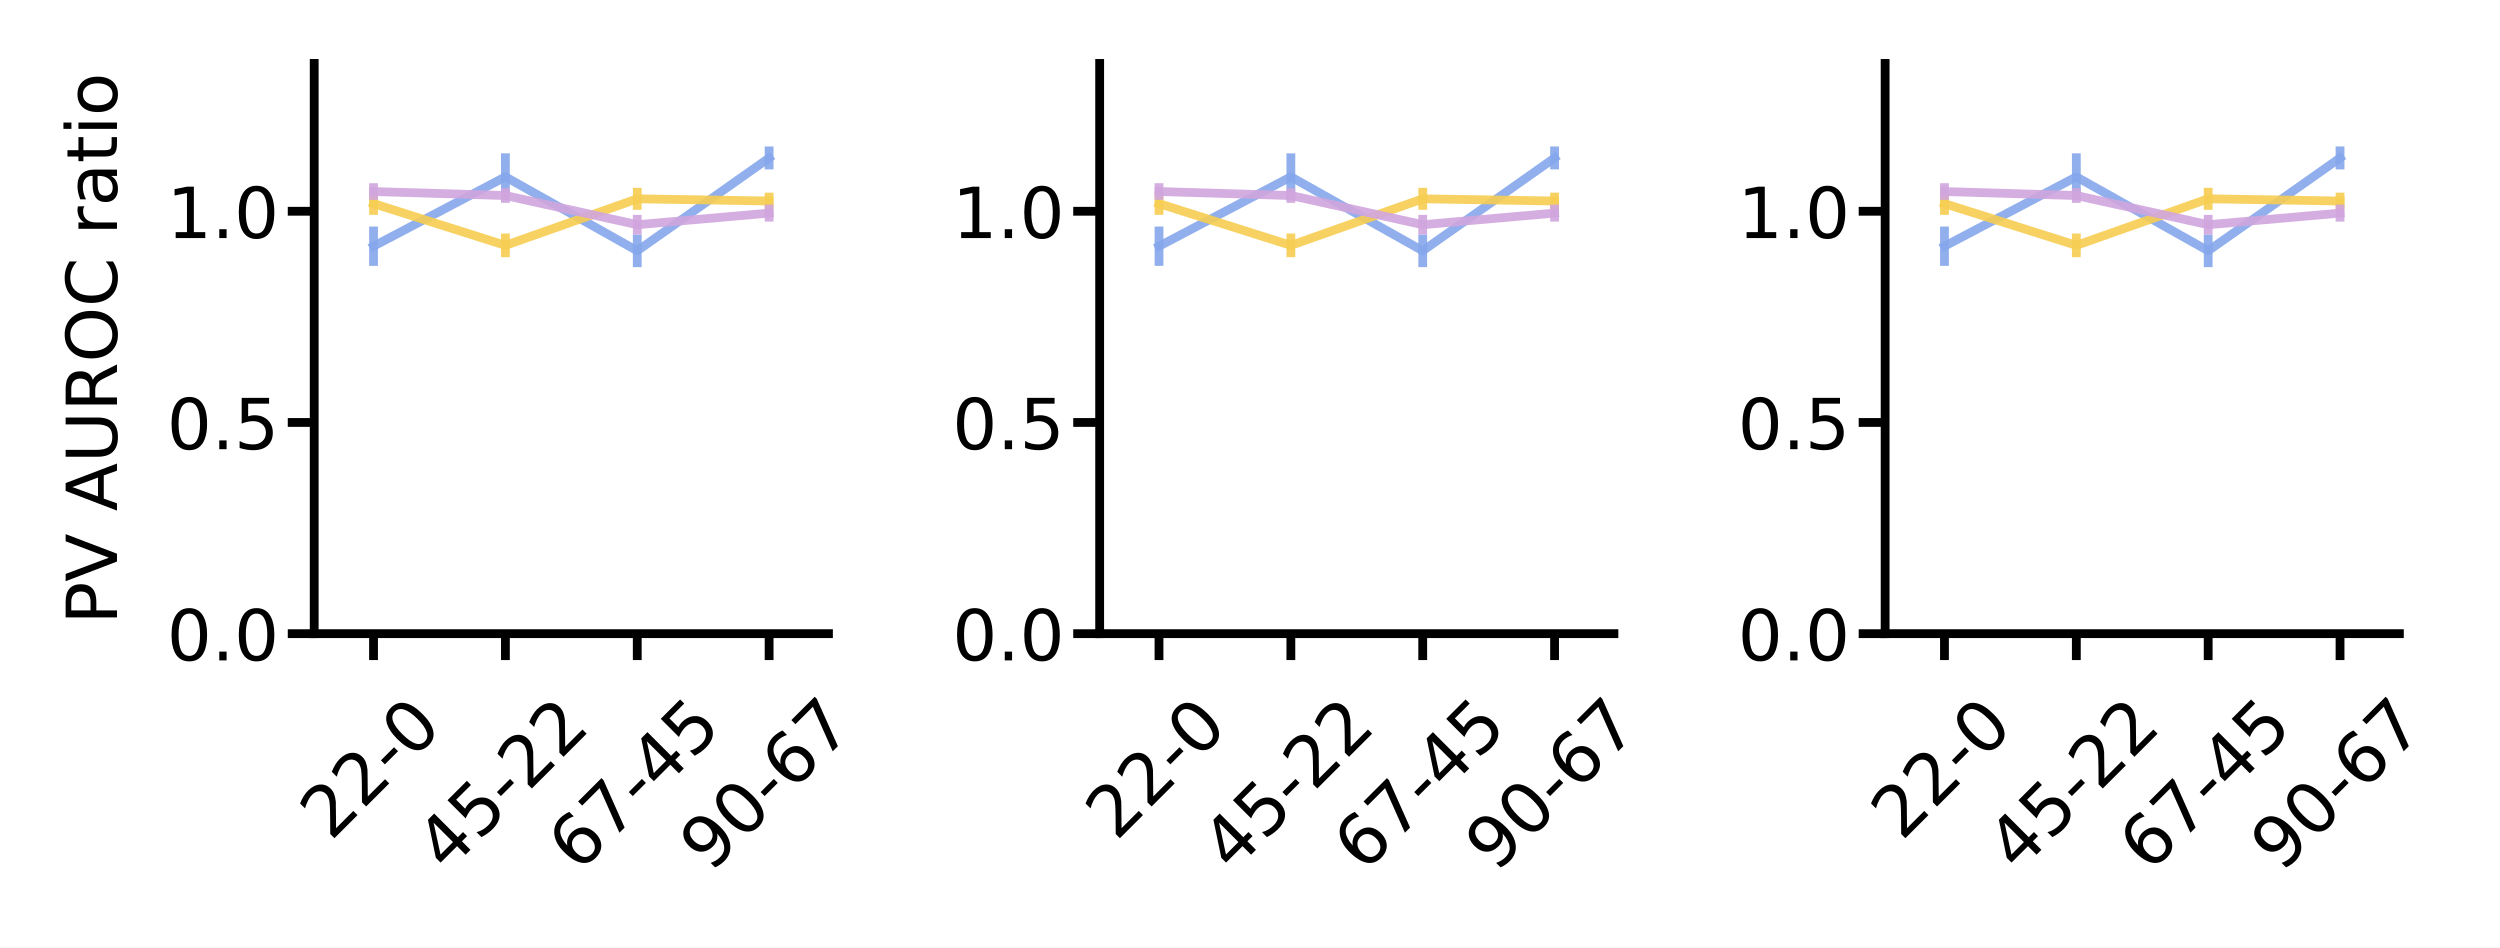
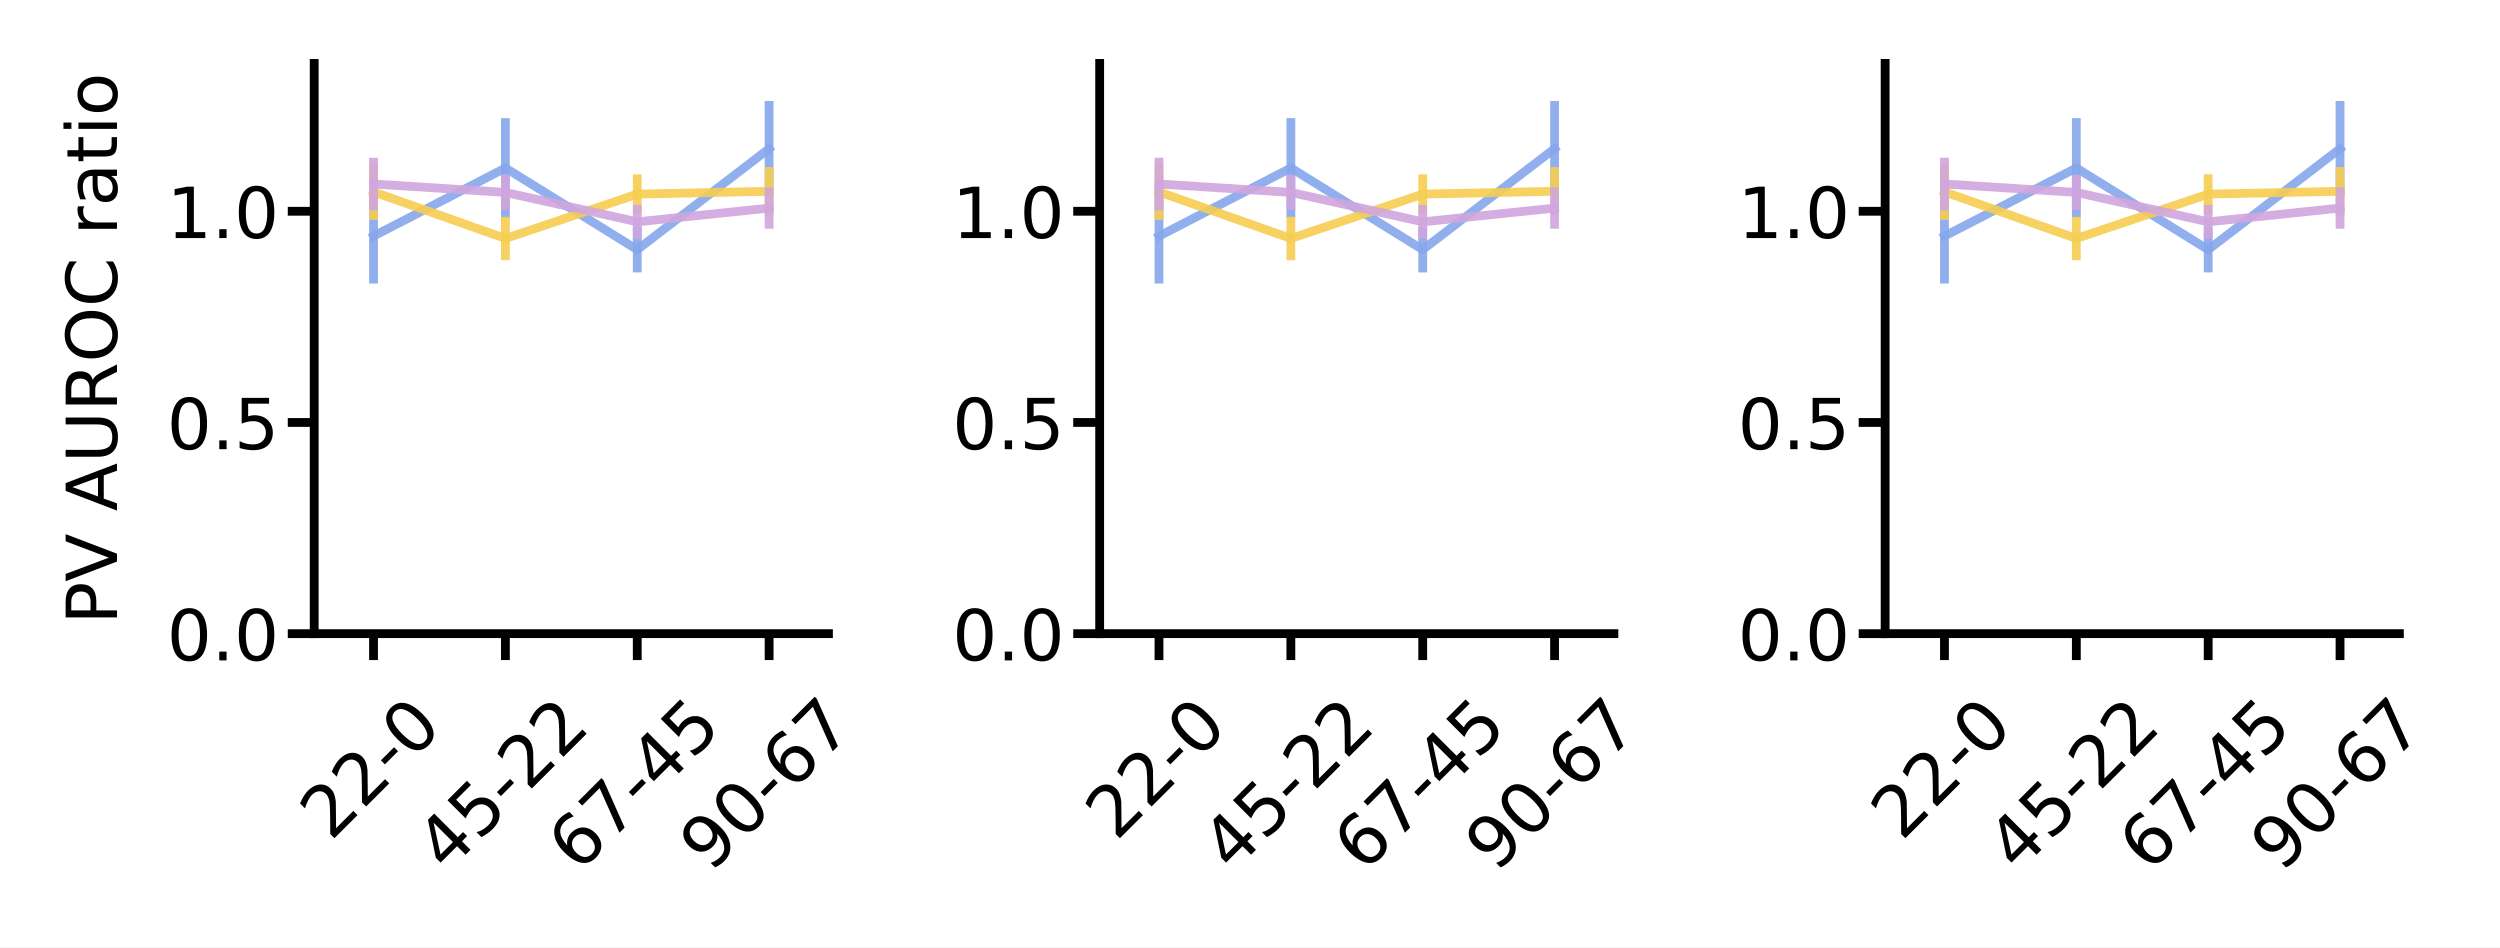
<svg xmlns="http://www.w3.org/2000/svg" xmlns:xlink="http://www.w3.org/1999/xlink" width="283.775pt" height="107.538pt" viewBox="0 0 283.775 107.538" version="1.1">
  <defs>
    <style type="text/css">*{stroke-linejoin: round; stroke-linecap: butt}</style>
  </defs>
  <g id="figure_1">
    <g id="patch_1">
      <path d="M 0 107.538  L 283.775 107.538  L 283.775 0  L 0 0  z " style="fill: #ffffff" />
    </g>
    <g id="axes_1">
      <g id="patch_2">
        <path d="M 35.665 71.926  L 94.038 71.926  L 94.038 7.2  L 35.665 7.2  z " style="fill: #ffffff" />
      </g>
      <g id="matplotlib.axis_1">
        <g id="xtick_1">
          <g id="line2d_1">
            <defs>
-               <path id="mb667142f90" d="M 0 0  L 0 3  " style="stroke: #000000" />
+               <path id="m9918d7b051" d="M 0 0  L 0 3  " style="stroke: #000000" />
            </defs>
            <g>
-               <use xlink:href="#mb667142f90" x="42.4" y="71.926" style="stroke: #000000" />
+               <use xlink:href="#m9918d7b051" x="42.4" y="71.926" style="stroke: #000000" />
            </g>
          </g>
          <g id="text_1">
            <text style="font: 8px 'DejaVu Sans', 'Bitstream Vera Sans', 'Computer Modern Sans Serif', 'Lucida Grande', 'Verdana', 'Geneva', 'Lucid', 'Arial', 'Helvetica', 'Avant Garde', sans-serif" transform="translate(37.54205 95.56226) rotate(-45)">22-0</text>
          </g>
        </g>
        <g id="xtick_2">
          <g id="line2d_2">
            <g>
-               <use xlink:href="#mb667142f90" x="57.368" y="71.926" style="stroke: #000000" />
+               <use xlink:href="#m9918d7b051" x="57.368" y="71.926" style="stroke: #000000" />
            </g>
          </g>
          <g id="text_2">
            <text style="font: 8px 'DejaVu Sans', 'Bitstream Vera Sans', 'Computer Modern Sans Serif', 'Lucida Grande', 'Verdana', 'Geneva', 'Lucid', 'Arial', 'Helvetica', 'Avant Garde', sans-serif" transform="translate(50.70982 99.16143) rotate(-45)">45-22</text>
          </g>
        </g>
        <g id="xtick_3">
          <g id="line2d_3">
            <g>
-               <use xlink:href="#mb667142f90" x="72.335" y="71.926" style="stroke: #000000" />
+               <use xlink:href="#m9918d7b051" x="72.335" y="71.926" style="stroke: #000000" />
            </g>
          </g>
          <g id="text_3">
            <text style="font: 8px 'DejaVu Sans', 'Bitstream Vera Sans', 'Computer Modern Sans Serif', 'Lucida Grande', 'Verdana', 'Geneva', 'Lucid', 'Arial', 'Helvetica', 'Avant Garde', sans-serif" transform="translate(65.67718 99.16143) rotate(-45)">67-45</text>
          </g>
        </g>
        <g id="xtick_4">
          <g id="line2d_4">
            <g>
-               <use xlink:href="#mb667142f90" x="87.302" y="71.926" style="stroke: #000000" />
+               <use xlink:href="#m9918d7b051" x="87.302" y="71.926" style="stroke: #000000" />
            </g>
          </g>
          <g id="text_4">
            <text style="font: 8px 'DejaVu Sans', 'Bitstream Vera Sans', 'Computer Modern Sans Serif', 'Lucida Grande', 'Verdana', 'Geneva', 'Lucid', 'Arial', 'Helvetica', 'Avant Garde', sans-serif" transform="translate(80.64454 99.16143) rotate(-45)">90-67</text>
          </g>
        </g>
      </g>
      <g id="matplotlib.axis_2">
        <g id="ytick_1">
          <g id="line2d_5">
            <defs>
-               <path id="m53f90cda02" d="M 0 0  L -3 0  " style="stroke: #000000" />
+               <path id="m6746fe5f94" d="M 0 0  L -3 0  " style="stroke: #000000" />
            </defs>
            <g>
-               <use xlink:href="#m53f90cda02" x="35.665" y="71.926" style="stroke: #000000" />
+               <use xlink:href="#m6746fe5f94" x="35.665" y="71.926" style="stroke: #000000" />
            </g>
          </g>
          <g id="text_5">
            <text style="font: 8px 'DejaVu Sans', 'Bitstream Vera Sans', 'Computer Modern Sans Serif', 'Lucida Grande', 'Verdana', 'Geneva', 'Lucid', 'Arial', 'Helvetica', 'Avant Garde', sans-serif; text-anchor: end" x="31.665" y="74.965" transform="rotate(-0 31.665 74.9649)">0.0</text>
          </g>
        </g>
        <g id="ytick_2">
          <g id="line2d_6">
            <g>
-               <use xlink:href="#m53f90cda02" x="35.665" y="47.953" style="stroke: #000000" />
+               <use xlink:href="#m6746fe5f94" x="35.665" y="47.953" style="stroke: #000000" />
            </g>
          </g>
          <g id="text_6">
            <text style="font: 8px 'DejaVu Sans', 'Bitstream Vera Sans', 'Computer Modern Sans Serif', 'Lucida Grande', 'Verdana', 'Geneva', 'Lucid', 'Arial', 'Helvetica', 'Avant Garde', sans-serif; text-anchor: end" x="31.665" y="50.992" transform="rotate(-0 31.665 50.99248)">0.5</text>
          </g>
        </g>
        <g id="ytick_3">
          <g id="line2d_7">
            <g>
-               <use xlink:href="#m53f90cda02" x="35.665" y="23.981" style="stroke: #000000" />
+               <use xlink:href="#m6746fe5f94" x="35.665" y="23.981" style="stroke: #000000" />
            </g>
          </g>
          <g id="text_7">
            <text style="font: 8px 'DejaVu Sans', 'Bitstream Vera Sans', 'Computer Modern Sans Serif', 'Lucida Grande', 'Verdana', 'Geneva', 'Lucid', 'Arial', 'Helvetica', 'Avant Garde', sans-serif; text-anchor: end" x="31.665" y="27.02" transform="rotate(-0 31.665 27.02007)">1.0</text>
          </g>
        </g>
        <g id="text_8">
          <text style="font: 8px 'DejaVu Sans', 'Bitstream Vera Sans', 'Computer Modern Sans Serif', 'Lucida Grande', 'Verdana', 'Geneva', 'Lucid', 'Arial', 'Helvetica', 'Avant Garde', sans-serif; text-anchor: middle" x="13.279" y="39.563" transform="rotate(-90 13.27875 39.56276)">PV AUROC ratio</text>
        </g>
      </g>
      <g id="line2d_8">
-         <path d="M 42.4 27.949  L 57.368 20.069  L 72.335 28.47  L 87.302 17.926  " clip-path="url(#pfefea15f81)" style="fill: none; stroke: #85a7eb; stroke-opacity: 0.9; stroke-linecap: square" />
+         <path d="M 42.4 26.801  L 57.368 19.066  L 72.335 28.341  L 87.302 16.868  " clip-path="url(#p4c392a4179)" style="fill: none; stroke: #85a7eb; stroke-opacity: 0.9; stroke-linecap: square" />
      </g>
      <g id="LineCollection_1">
-         <path d="M 42.4 29.682  L 42.4 26.217  " clip-path="url(#pfefea15f81)" style="fill: none; stroke: #85a7eb; stroke-opacity: 0.9; stroke-linecap: square" />
-         <path d="M 57.368 22.234  L 57.368 17.905  " clip-path="url(#pfefea15f81)" style="fill: none; stroke: #85a7eb; stroke-opacity: 0.9; stroke-linecap: square" />
-         <path d="M 72.335 29.819  L 72.335 27.12  " clip-path="url(#pfefea15f81)" style="fill: none; stroke: #85a7eb; stroke-opacity: 0.9; stroke-linecap: square" />
-         <path d="M 87.302 18.726  L 87.302 17.127  " clip-path="url(#pfefea15f81)" style="fill: none; stroke: #85a7eb; stroke-opacity: 0.9; stroke-linecap: square" />
+         <path d="M 42.4 31.686  L 42.4 21.916  " clip-path="url(#p4c392a4179)" style="fill: none; stroke: #85a7eb; stroke-opacity: 0.9; stroke-linecap: square" />
+         <path d="M 57.368 24.222  L 57.368 13.91  " clip-path="url(#p4c392a4179)" style="fill: none; stroke: #85a7eb; stroke-opacity: 0.9; stroke-linecap: square" />
+         <path d="M 72.335 30.42  L 72.335 26.263  " clip-path="url(#p4c392a4179)" style="fill: none; stroke: #85a7eb; stroke-opacity: 0.9; stroke-linecap: square" />
+         <path d="M 87.302 21.775  L 87.302 11.961  " clip-path="url(#p4c392a4179)" style="fill: none; stroke: #85a7eb; stroke-opacity: 0.9; stroke-linecap: square" />
      </g>
      <g id="line2d_9">
-         <path d="M 42.4 23.112  L 57.368 27.853  L 72.335 22.566  L 87.302 22.818  " clip-path="url(#pfefea15f81)" style="fill: none; stroke: #f6cd51; stroke-opacity: 0.9; stroke-linecap: square" />
+         <path d="M 42.4 21.782  L 57.368 27.07  L 72.335 22.034  L 87.302 21.712  " clip-path="url(#p4c392a4179)" style="fill: none; stroke: #f6cd51; stroke-opacity: 0.9; stroke-linecap: square" />
      </g>
      <g id="LineCollection_2">
-         <path d="M 42.4 23.893  L 42.4 22.331  " clip-path="url(#pfefea15f81)" style="fill: none; stroke: #f6cd51; stroke-opacity: 0.9; stroke-linecap: square" />
-         <path d="M 57.368 28.697  L 57.368 27.009  " clip-path="url(#pfefea15f81)" style="fill: none; stroke: #f6cd51; stroke-opacity: 0.9; stroke-linecap: square" />
-         <path d="M 72.335 23.317  L 72.335 21.815  " clip-path="url(#pfefea15f81)" style="fill: none; stroke: #f6cd51; stroke-opacity: 0.9; stroke-linecap: square" />
-         <path d="M 87.302 23.266  L 87.302 22.37  " clip-path="url(#pfefea15f81)" style="fill: none; stroke: #f6cd51; stroke-opacity: 0.9; stroke-linecap: square" />
+         <path d="M 42.4 24.447  L 42.4 19.117  " clip-path="url(#p4c392a4179)" style="fill: none; stroke: #f6cd51; stroke-opacity: 0.9; stroke-linecap: square" />
+         <path d="M 57.368 29.035  L 57.368 25.105  " clip-path="url(#p4c392a4179)" style="fill: none; stroke: #f6cd51; stroke-opacity: 0.9; stroke-linecap: square" />
+         <path d="M 72.335 23.786  L 72.335 20.281  " clip-path="url(#p4c392a4179)" style="fill: none; stroke: #f6cd51; stroke-opacity: 0.9; stroke-linecap: square" />
+         <path d="M 87.302 23.96  L 87.302 19.464  " clip-path="url(#p4c392a4179)" style="fill: none; stroke: #f6cd51; stroke-opacity: 0.9; stroke-linecap: square" />
      </g>
      <g id="line2d_10">
-         <path d="M 42.4 21.742  L 57.368 22.195  L 72.335 25.506  L 87.302 24.187  " clip-path="url(#pfefea15f81)" style="fill: none; stroke: #d1a6de; stroke-opacity: 0.9; stroke-linecap: square" />
+         <path d="M 42.4 20.888  L 57.368 21.841  L 72.335 25.182  L 87.302 23.615  " clip-path="url(#p4c392a4179)" style="fill: none; stroke: #d1a6de; stroke-opacity: 0.9; stroke-linecap: square" />
      </g>
      <g id="LineCollection_3">
-         <path d="M 42.4 22.189  L 42.4 21.295  " clip-path="url(#pfefea15f81)" style="fill: none; stroke: #d1a6de; stroke-opacity: 0.9; stroke-linecap: square" />
-         <path d="M 57.368 22.528  L 57.368 21.862  " clip-path="url(#pfefea15f81)" style="fill: none; stroke: #d1a6de; stroke-opacity: 0.9; stroke-linecap: square" />
-         <path d="M 72.335 26.122  L 72.335 24.891  " clip-path="url(#pfefea15f81)" style="fill: none; stroke: #d1a6de; stroke-opacity: 0.9; stroke-linecap: square" />
-         <path d="M 87.302 24.655  L 87.302 23.72  " clip-path="url(#pfefea15f81)" style="fill: none; stroke: #d1a6de; stroke-opacity: 0.9; stroke-linecap: square" />
+         <path d="M 42.4 23.371  L 42.4 18.405  " clip-path="url(#p4c392a4179)" style="fill: none; stroke: #d1a6de; stroke-opacity: 0.9; stroke-linecap: square" />
+         <path d="M 57.368 23.33  L 57.368 20.352  " clip-path="url(#p4c392a4179)" style="fill: none; stroke: #d1a6de; stroke-opacity: 0.9; stroke-linecap: square" />
+         <path d="M 72.335 26.61  L 72.335 23.754  " clip-path="url(#p4c392a4179)" style="fill: none; stroke: #d1a6de; stroke-opacity: 0.9; stroke-linecap: square" />
+         <path d="M 87.302 25.466  L 87.302 21.764  " clip-path="url(#p4c392a4179)" style="fill: none; stroke: #d1a6de; stroke-opacity: 0.9; stroke-linecap: square" />
      </g>
      <g id="line2d_11" />
      <g id="line2d_12" />
      <g id="line2d_13" />
      <g id="line2d_14" />
      <g id="line2d_15" />
      <g id="line2d_16" />
      <g id="patch_3">
        <path d="M 35.665 71.926  L 35.665 7.2  " style="fill: none; stroke: #000000; stroke-linejoin: miter; stroke-linecap: square" />
      </g>
      <g id="patch_4">
        <path d="M 35.665 71.926  L 94.038 71.926  " style="fill: none; stroke: #000000; stroke-linejoin: miter; stroke-linecap: square" />
      </g>
    </g>
    <g id="axes_2">
      <g id="patch_5">
        <path d="M 124.823 71.926  L 183.196 71.926  L 183.196 7.2  L 124.823 7.2  z " style="fill: #ffffff" />
      </g>
      <g id="matplotlib.axis_3">
        <g id="xtick_5">
          <g id="line2d_17">
            <g>
-               <use xlink:href="#mb667142f90" x="131.558" y="71.926" style="stroke: #000000" />
+               <use xlink:href="#m9918d7b051" x="131.558" y="71.926" style="stroke: #000000" />
            </g>
          </g>
          <g id="text_9">
            <text style="font: 8px 'DejaVu Sans', 'Bitstream Vera Sans', 'Computer Modern Sans Serif', 'Lucida Grande', 'Verdana', 'Geneva', 'Lucid', 'Arial', 'Helvetica', 'Avant Garde', sans-serif" transform="translate(126.7001 95.56226) rotate(-45)">22-0</text>
          </g>
        </g>
        <g id="xtick_6">
          <g id="line2d_18">
            <g>
-               <use xlink:href="#mb667142f90" x="146.526" y="71.926" style="stroke: #000000" />
+               <use xlink:href="#m9918d7b051" x="146.526" y="71.926" style="stroke: #000000" />
            </g>
          </g>
          <g id="text_10">
            <text style="font: 8px 'DejaVu Sans', 'Bitstream Vera Sans', 'Computer Modern Sans Serif', 'Lucida Grande', 'Verdana', 'Geneva', 'Lucid', 'Arial', 'Helvetica', 'Avant Garde', sans-serif" transform="translate(139.8678 99.16143) rotate(-45)">45-22</text>
          </g>
        </g>
        <g id="xtick_7">
          <g id="line2d_19">
            <g>
-               <use xlink:href="#mb667142f90" x="161.493" y="71.926" style="stroke: #000000" />
+               <use xlink:href="#m9918d7b051" x="161.493" y="71.926" style="stroke: #000000" />
            </g>
          </g>
          <g id="text_11">
            <text style="font: 8px 'DejaVu Sans', 'Bitstream Vera Sans', 'Computer Modern Sans Serif', 'Lucida Grande', 'Verdana', 'Geneva', 'Lucid', 'Arial', 'Helvetica', 'Avant Garde', sans-serif" transform="translate(154.8352 99.16143) rotate(-45)">67-45</text>
          </g>
        </g>
        <g id="xtick_8">
          <g id="line2d_20">
            <g>
-               <use xlink:href="#mb667142f90" x="176.46" y="71.926" style="stroke: #000000" />
+               <use xlink:href="#m9918d7b051" x="176.46" y="71.926" style="stroke: #000000" />
            </g>
          </g>
          <g id="text_12">
            <text style="font: 8px 'DejaVu Sans', 'Bitstream Vera Sans', 'Computer Modern Sans Serif', 'Lucida Grande', 'Verdana', 'Geneva', 'Lucid', 'Arial', 'Helvetica', 'Avant Garde', sans-serif" transform="translate(169.8025 99.16143) rotate(-45)">90-67</text>
          </g>
        </g>
      </g>
      <g id="matplotlib.axis_4">
        <g id="ytick_4">
          <g id="line2d_21">
            <g>
-               <use xlink:href="#m53f90cda02" x="124.823" y="71.926" style="stroke: #000000" />
+               <use xlink:href="#m6746fe5f94" x="124.823" y="71.926" style="stroke: #000000" />
            </g>
          </g>
          <g id="text_13">
            <text style="font: 8px 'DejaVu Sans', 'Bitstream Vera Sans', 'Computer Modern Sans Serif', 'Lucida Grande', 'Verdana', 'Geneva', 'Lucid', 'Arial', 'Helvetica', 'Avant Garde', sans-serif; text-anchor: end" x="120.823" y="74.965" transform="rotate(-0 120.823 74.9649)">0.0</text>
          </g>
        </g>
        <g id="ytick_5">
          <g id="line2d_22">
            <g>
-               <use xlink:href="#m53f90cda02" x="124.823" y="47.953" style="stroke: #000000" />
+               <use xlink:href="#m6746fe5f94" x="124.823" y="47.953" style="stroke: #000000" />
            </g>
          </g>
          <g id="text_14">
            <text style="font: 8px 'DejaVu Sans', 'Bitstream Vera Sans', 'Computer Modern Sans Serif', 'Lucida Grande', 'Verdana', 'Geneva', 'Lucid', 'Arial', 'Helvetica', 'Avant Garde', sans-serif; text-anchor: end" x="120.823" y="50.992" transform="rotate(-0 120.823 50.99248)">0.5</text>
          </g>
        </g>
        <g id="ytick_6">
          <g id="line2d_23">
            <g>
-               <use xlink:href="#m53f90cda02" x="124.823" y="23.981" style="stroke: #000000" />
+               <use xlink:href="#m6746fe5f94" x="124.823" y="23.981" style="stroke: #000000" />
            </g>
          </g>
          <g id="text_15">
            <text style="font: 8px 'DejaVu Sans', 'Bitstream Vera Sans', 'Computer Modern Sans Serif', 'Lucida Grande', 'Verdana', 'Geneva', 'Lucid', 'Arial', 'Helvetica', 'Avant Garde', sans-serif; text-anchor: end" x="120.823" y="27.02" transform="rotate(-0 120.823 27.02007)">1.0</text>
          </g>
        </g>
      </g>
      <g id="line2d_24">
-         <path d="M 131.558 27.949  L 146.526 20.069  L 161.493 28.47  L 176.46 17.926  " clip-path="url(#p84adb74f96)" style="fill: none; stroke: #85a7eb; stroke-opacity: 0.9; stroke-linecap: square" />
+         <path d="M 131.558 26.801  L 146.526 19.066  L 161.493 28.341  L 176.46 16.868  " clip-path="url(#p4f246d75af)" style="fill: none; stroke: #85a7eb; stroke-opacity: 0.9; stroke-linecap: square" />
      </g>
      <g id="LineCollection_4">
-         <path d="M 131.558 29.682  L 131.558 26.217  " clip-path="url(#p84adb74f96)" style="fill: none; stroke: #85a7eb; stroke-opacity: 0.9; stroke-linecap: square" />
-         <path d="M 146.526 22.234  L 146.526 17.905  " clip-path="url(#p84adb74f96)" style="fill: none; stroke: #85a7eb; stroke-opacity: 0.9; stroke-linecap: square" />
-         <path d="M 161.493 29.819  L 161.493 27.12  " clip-path="url(#p84adb74f96)" style="fill: none; stroke: #85a7eb; stroke-opacity: 0.9; stroke-linecap: square" />
-         <path d="M 176.46 18.726  L 176.46 17.127  " clip-path="url(#p84adb74f96)" style="fill: none; stroke: #85a7eb; stroke-opacity: 0.9; stroke-linecap: square" />
+         <path d="M 131.558 31.686  L 131.558 21.916  " clip-path="url(#p4f246d75af)" style="fill: none; stroke: #85a7eb; stroke-opacity: 0.9; stroke-linecap: square" />
+         <path d="M 146.526 24.222  L 146.526 13.91  " clip-path="url(#p4f246d75af)" style="fill: none; stroke: #85a7eb; stroke-opacity: 0.9; stroke-linecap: square" />
+         <path d="M 161.493 30.42  L 161.493 26.263  " clip-path="url(#p4f246d75af)" style="fill: none; stroke: #85a7eb; stroke-opacity: 0.9; stroke-linecap: square" />
+         <path d="M 176.46 21.775  L 176.46 11.961  " clip-path="url(#p4f246d75af)" style="fill: none; stroke: #85a7eb; stroke-opacity: 0.9; stroke-linecap: square" />
      </g>
      <g id="line2d_25">
-         <path d="M 131.558 23.112  L 146.526 27.853  L 161.493 22.566  L 176.46 22.818  " clip-path="url(#p84adb74f96)" style="fill: none; stroke: #f6cd51; stroke-opacity: 0.9; stroke-linecap: square" />
+         <path d="M 131.558 21.782  L 146.526 27.07  L 161.493 22.034  L 176.46 21.712  " clip-path="url(#p4f246d75af)" style="fill: none; stroke: #f6cd51; stroke-opacity: 0.9; stroke-linecap: square" />
      </g>
      <g id="LineCollection_5">
-         <path d="M 131.558 23.893  L 131.558 22.331  " clip-path="url(#p84adb74f96)" style="fill: none; stroke: #f6cd51; stroke-opacity: 0.9; stroke-linecap: square" />
-         <path d="M 146.526 28.697  L 146.526 27.009  " clip-path="url(#p84adb74f96)" style="fill: none; stroke: #f6cd51; stroke-opacity: 0.9; stroke-linecap: square" />
-         <path d="M 161.493 23.317  L 161.493 21.815  " clip-path="url(#p84adb74f96)" style="fill: none; stroke: #f6cd51; stroke-opacity: 0.9; stroke-linecap: square" />
-         <path d="M 176.46 23.266  L 176.46 22.37  " clip-path="url(#p84adb74f96)" style="fill: none; stroke: #f6cd51; stroke-opacity: 0.9; stroke-linecap: square" />
+         <path d="M 131.558 24.447  L 131.558 19.117  " clip-path="url(#p4f246d75af)" style="fill: none; stroke: #f6cd51; stroke-opacity: 0.9; stroke-linecap: square" />
+         <path d="M 146.526 29.035  L 146.526 25.105  " clip-path="url(#p4f246d75af)" style="fill: none; stroke: #f6cd51; stroke-opacity: 0.9; stroke-linecap: square" />
+         <path d="M 161.493 23.786  L 161.493 20.281  " clip-path="url(#p4f246d75af)" style="fill: none; stroke: #f6cd51; stroke-opacity: 0.9; stroke-linecap: square" />
+         <path d="M 176.46 23.96  L 176.46 19.464  " clip-path="url(#p4f246d75af)" style="fill: none; stroke: #f6cd51; stroke-opacity: 0.9; stroke-linecap: square" />
      </g>
      <g id="line2d_26">
-         <path d="M 131.558 21.742  L 146.526 22.195  L 161.493 25.506  L 176.46 24.187  " clip-path="url(#p84adb74f96)" style="fill: none; stroke: #d1a6de; stroke-opacity: 0.9; stroke-linecap: square" />
+         <path d="M 131.558 20.888  L 146.526 21.841  L 161.493 25.182  L 176.46 23.615  " clip-path="url(#p4f246d75af)" style="fill: none; stroke: #d1a6de; stroke-opacity: 0.9; stroke-linecap: square" />
      </g>
      <g id="LineCollection_6">
-         <path d="M 131.558 22.189  L 131.558 21.295  " clip-path="url(#p84adb74f96)" style="fill: none; stroke: #d1a6de; stroke-opacity: 0.9; stroke-linecap: square" />
-         <path d="M 146.526 22.528  L 146.526 21.862  " clip-path="url(#p84adb74f96)" style="fill: none; stroke: #d1a6de; stroke-opacity: 0.9; stroke-linecap: square" />
-         <path d="M 161.493 26.122  L 161.493 24.891  " clip-path="url(#p84adb74f96)" style="fill: none; stroke: #d1a6de; stroke-opacity: 0.9; stroke-linecap: square" />
-         <path d="M 176.46 24.655  L 176.46 23.72  " clip-path="url(#p84adb74f96)" style="fill: none; stroke: #d1a6de; stroke-opacity: 0.9; stroke-linecap: square" />
+         <path d="M 131.558 23.371  L 131.558 18.405  " clip-path="url(#p4f246d75af)" style="fill: none; stroke: #d1a6de; stroke-opacity: 0.9; stroke-linecap: square" />
+         <path d="M 146.526 23.33  L 146.526 20.352  " clip-path="url(#p4f246d75af)" style="fill: none; stroke: #d1a6de; stroke-opacity: 0.9; stroke-linecap: square" />
+         <path d="M 161.493 26.61  L 161.493 23.754  " clip-path="url(#p4f246d75af)" style="fill: none; stroke: #d1a6de; stroke-opacity: 0.9; stroke-linecap: square" />
+         <path d="M 176.46 25.466  L 176.46 21.764  " clip-path="url(#p4f246d75af)" style="fill: none; stroke: #d1a6de; stroke-opacity: 0.9; stroke-linecap: square" />
      </g>
      <g id="line2d_27" />
      <g id="line2d_28" />
      <g id="line2d_29" />
      <g id="line2d_30" />
      <g id="line2d_31" />
      <g id="line2d_32" />
      <g id="patch_6">
        <path d="M 124.823 71.926  L 124.823 7.2  " style="fill: none; stroke: #000000; stroke-linejoin: miter; stroke-linecap: square" />
      </g>
      <g id="patch_7">
        <path d="M 124.823 71.926  L 183.196 71.926  " style="fill: none; stroke: #000000; stroke-linejoin: miter; stroke-linecap: square" />
      </g>
    </g>
    <g id="axes_3">
      <g id="patch_8">
        <path d="M 213.981 71.926  L 272.354 71.926  L 272.354 7.2  L 213.981 7.2  z " style="fill: #ffffff" />
      </g>
      <g id="matplotlib.axis_5">
        <g id="xtick_9">
          <g id="line2d_33">
            <g>
-               <use xlink:href="#mb667142f90" x="220.716" y="71.926" style="stroke: #000000" />
+               <use xlink:href="#m9918d7b051" x="220.716" y="71.926" style="stroke: #000000" />
            </g>
          </g>
          <g id="text_16">
            <text style="font: 8px 'DejaVu Sans', 'Bitstream Vera Sans', 'Computer Modern Sans Serif', 'Lucida Grande', 'Verdana', 'Geneva', 'Lucid', 'Arial', 'Helvetica', 'Avant Garde', sans-serif" transform="translate(215.8581 95.56226) rotate(-45)">22-0</text>
          </g>
        </g>
        <g id="xtick_10">
          <g id="line2d_34">
            <g>
-               <use xlink:href="#mb667142f90" x="235.684" y="71.926" style="stroke: #000000" />
+               <use xlink:href="#m9918d7b051" x="235.684" y="71.926" style="stroke: #000000" />
            </g>
          </g>
          <g id="text_17">
            <text style="font: 8px 'DejaVu Sans', 'Bitstream Vera Sans', 'Computer Modern Sans Serif', 'Lucida Grande', 'Verdana', 'Geneva', 'Lucid', 'Arial', 'Helvetica', 'Avant Garde', sans-serif" transform="translate(229.0258 99.16143) rotate(-45)">45-22</text>
          </g>
        </g>
        <g id="xtick_11">
          <g id="line2d_35">
            <g>
-               <use xlink:href="#mb667142f90" x="250.651" y="71.926" style="stroke: #000000" />
+               <use xlink:href="#m9918d7b051" x="250.651" y="71.926" style="stroke: #000000" />
            </g>
          </g>
          <g id="text_18">
            <text style="font: 8px 'DejaVu Sans', 'Bitstream Vera Sans', 'Computer Modern Sans Serif', 'Lucida Grande', 'Verdana', 'Geneva', 'Lucid', 'Arial', 'Helvetica', 'Avant Garde', sans-serif" transform="translate(243.9932 99.16143) rotate(-45)">67-45</text>
          </g>
        </g>
        <g id="xtick_12">
          <g id="line2d_36">
            <g>
-               <use xlink:href="#mb667142f90" x="265.618" y="71.926" style="stroke: #000000" />
+               <use xlink:href="#m9918d7b051" x="265.618" y="71.926" style="stroke: #000000" />
            </g>
          </g>
          <g id="text_19">
            <text style="font: 8px 'DejaVu Sans', 'Bitstream Vera Sans', 'Computer Modern Sans Serif', 'Lucida Grande', 'Verdana', 'Geneva', 'Lucid', 'Arial', 'Helvetica', 'Avant Garde', sans-serif" transform="translate(258.9605 99.16143) rotate(-45)">90-67</text>
          </g>
        </g>
      </g>
      <g id="matplotlib.axis_6">
        <g id="ytick_7">
          <g id="line2d_37">
            <g>
-               <use xlink:href="#m53f90cda02" x="213.981" y="71.926" style="stroke: #000000" />
+               <use xlink:href="#m6746fe5f94" x="213.981" y="71.926" style="stroke: #000000" />
            </g>
          </g>
          <g id="text_20">
            <text style="font: 8px 'DejaVu Sans', 'Bitstream Vera Sans', 'Computer Modern Sans Serif', 'Lucida Grande', 'Verdana', 'Geneva', 'Lucid', 'Arial', 'Helvetica', 'Avant Garde', sans-serif; text-anchor: end" x="209.981" y="74.965" transform="rotate(-0 209.981 74.9649)">0.0</text>
          </g>
        </g>
        <g id="ytick_8">
          <g id="line2d_38">
            <g>
-               <use xlink:href="#m53f90cda02" x="213.981" y="47.953" style="stroke: #000000" />
+               <use xlink:href="#m6746fe5f94" x="213.981" y="47.953" style="stroke: #000000" />
            </g>
          </g>
          <g id="text_21">
            <text style="font: 8px 'DejaVu Sans', 'Bitstream Vera Sans', 'Computer Modern Sans Serif', 'Lucida Grande', 'Verdana', 'Geneva', 'Lucid', 'Arial', 'Helvetica', 'Avant Garde', sans-serif; text-anchor: end" x="209.981" y="50.992" transform="rotate(-0 209.981 50.99248)">0.5</text>
          </g>
        </g>
        <g id="ytick_9">
          <g id="line2d_39">
            <g>
-               <use xlink:href="#m53f90cda02" x="213.981" y="23.981" style="stroke: #000000" />
+               <use xlink:href="#m6746fe5f94" x="213.981" y="23.981" style="stroke: #000000" />
            </g>
          </g>
          <g id="text_22">
            <text style="font: 8px 'DejaVu Sans', 'Bitstream Vera Sans', 'Computer Modern Sans Serif', 'Lucida Grande', 'Verdana', 'Geneva', 'Lucid', 'Arial', 'Helvetica', 'Avant Garde', sans-serif; text-anchor: end" x="209.981" y="27.02" transform="rotate(-0 209.981 27.02007)">1.0</text>
          </g>
        </g>
      </g>
      <g id="line2d_40">
-         <path d="M 220.716 27.949  L 235.684 20.069  L 250.651 28.47  L 265.618 17.926  " clip-path="url(#pd084e85823)" style="fill: none; stroke: #85a7eb; stroke-opacity: 0.9; stroke-linecap: square" />
+         <path d="M 220.716 26.801  L 235.684 19.066  L 250.651 28.341  L 265.618 16.868  " clip-path="url(#p9423c42cc5)" style="fill: none; stroke: #85a7eb; stroke-opacity: 0.9; stroke-linecap: square" />
      </g>
      <g id="LineCollection_7">
-         <path d="M 220.716 29.682  L 220.716 26.217  " clip-path="url(#pd084e85823)" style="fill: none; stroke: #85a7eb; stroke-opacity: 0.9; stroke-linecap: square" />
-         <path d="M 235.684 22.234  L 235.684 17.905  " clip-path="url(#pd084e85823)" style="fill: none; stroke: #85a7eb; stroke-opacity: 0.9; stroke-linecap: square" />
-         <path d="M 250.651 29.819  L 250.651 27.12  " clip-path="url(#pd084e85823)" style="fill: none; stroke: #85a7eb; stroke-opacity: 0.9; stroke-linecap: square" />
-         <path d="M 265.618 18.726  L 265.618 17.127  " clip-path="url(#pd084e85823)" style="fill: none; stroke: #85a7eb; stroke-opacity: 0.9; stroke-linecap: square" />
+         <path d="M 220.716 31.686  L 220.716 21.916  " clip-path="url(#p9423c42cc5)" style="fill: none; stroke: #85a7eb; stroke-opacity: 0.9; stroke-linecap: square" />
+         <path d="M 235.684 24.222  L 235.684 13.91  " clip-path="url(#p9423c42cc5)" style="fill: none; stroke: #85a7eb; stroke-opacity: 0.9; stroke-linecap: square" />
+         <path d="M 250.651 30.42  L 250.651 26.263  " clip-path="url(#p9423c42cc5)" style="fill: none; stroke: #85a7eb; stroke-opacity: 0.9; stroke-linecap: square" />
+         <path d="M 265.618 21.775  L 265.618 11.961  " clip-path="url(#p9423c42cc5)" style="fill: none; stroke: #85a7eb; stroke-opacity: 0.9; stroke-linecap: square" />
      </g>
      <g id="line2d_41">
-         <path d="M 220.716 23.112  L 235.684 27.853  L 250.651 22.566  L 265.618 22.818  " clip-path="url(#pd084e85823)" style="fill: none; stroke: #f6cd51; stroke-opacity: 0.9; stroke-linecap: square" />
+         <path d="M 220.716 21.782  L 235.684 27.07  L 250.651 22.034  L 265.618 21.712  " clip-path="url(#p9423c42cc5)" style="fill: none; stroke: #f6cd51; stroke-opacity: 0.9; stroke-linecap: square" />
      </g>
      <g id="LineCollection_8">
-         <path d="M 220.716 23.893  L 220.716 22.331  " clip-path="url(#pd084e85823)" style="fill: none; stroke: #f6cd51; stroke-opacity: 0.9; stroke-linecap: square" />
-         <path d="M 235.684 28.697  L 235.684 27.009  " clip-path="url(#pd084e85823)" style="fill: none; stroke: #f6cd51; stroke-opacity: 0.9; stroke-linecap: square" />
-         <path d="M 250.651 23.317  L 250.651 21.815  " clip-path="url(#pd084e85823)" style="fill: none; stroke: #f6cd51; stroke-opacity: 0.9; stroke-linecap: square" />
-         <path d="M 265.618 23.266  L 265.618 22.37  " clip-path="url(#pd084e85823)" style="fill: none; stroke: #f6cd51; stroke-opacity: 0.9; stroke-linecap: square" />
+         <path d="M 220.716 24.447  L 220.716 19.117  " clip-path="url(#p9423c42cc5)" style="fill: none; stroke: #f6cd51; stroke-opacity: 0.9; stroke-linecap: square" />
+         <path d="M 235.684 29.035  L 235.684 25.105  " clip-path="url(#p9423c42cc5)" style="fill: none; stroke: #f6cd51; stroke-opacity: 0.9; stroke-linecap: square" />
+         <path d="M 250.651 23.786  L 250.651 20.281  " clip-path="url(#p9423c42cc5)" style="fill: none; stroke: #f6cd51; stroke-opacity: 0.9; stroke-linecap: square" />
+         <path d="M 265.618 23.96  L 265.618 19.464  " clip-path="url(#p9423c42cc5)" style="fill: none; stroke: #f6cd51; stroke-opacity: 0.9; stroke-linecap: square" />
      </g>
      <g id="line2d_42">
-         <path d="M 220.716 21.742  L 235.684 22.195  L 250.651 25.506  L 265.618 24.187  " clip-path="url(#pd084e85823)" style="fill: none; stroke: #d1a6de; stroke-opacity: 0.9; stroke-linecap: square" />
+         <path d="M 220.716 20.888  L 235.684 21.841  L 250.651 25.182  L 265.618 23.615  " clip-path="url(#p9423c42cc5)" style="fill: none; stroke: #d1a6de; stroke-opacity: 0.9; stroke-linecap: square" />
      </g>
      <g id="LineCollection_9">
-         <path d="M 220.716 22.189  L 220.716 21.295  " clip-path="url(#pd084e85823)" style="fill: none; stroke: #d1a6de; stroke-opacity: 0.9; stroke-linecap: square" />
-         <path d="M 235.684 22.528  L 235.684 21.862  " clip-path="url(#pd084e85823)" style="fill: none; stroke: #d1a6de; stroke-opacity: 0.9; stroke-linecap: square" />
-         <path d="M 250.651 26.122  L 250.651 24.891  " clip-path="url(#pd084e85823)" style="fill: none; stroke: #d1a6de; stroke-opacity: 0.9; stroke-linecap: square" />
-         <path d="M 265.618 24.655  L 265.618 23.72  " clip-path="url(#pd084e85823)" style="fill: none; stroke: #d1a6de; stroke-opacity: 0.9; stroke-linecap: square" />
+         <path d="M 220.716 23.371  L 220.716 18.405  " clip-path="url(#p9423c42cc5)" style="fill: none; stroke: #d1a6de; stroke-opacity: 0.9; stroke-linecap: square" />
+         <path d="M 235.684 23.33  L 235.684 20.352  " clip-path="url(#p9423c42cc5)" style="fill: none; stroke: #d1a6de; stroke-opacity: 0.9; stroke-linecap: square" />
+         <path d="M 250.651 26.61  L 250.651 23.754  " clip-path="url(#p9423c42cc5)" style="fill: none; stroke: #d1a6de; stroke-opacity: 0.9; stroke-linecap: square" />
+         <path d="M 265.618 25.466  L 265.618 21.764  " clip-path="url(#p9423c42cc5)" style="fill: none; stroke: #d1a6de; stroke-opacity: 0.9; stroke-linecap: square" />
      </g>
      <g id="line2d_43" />
      <g id="line2d_44" />
      <g id="line2d_45" />
      <g id="line2d_46" />
      <g id="line2d_47" />
      <g id="line2d_48" />
      <g id="patch_9">
        <path d="M 213.981 71.926  L 213.981 7.2  " style="fill: none; stroke: #000000; stroke-linejoin: miter; stroke-linecap: square" />
      </g>
      <g id="patch_10">
        <path d="M 213.981 71.926  L 272.354 71.926  " style="fill: none; stroke: #000000; stroke-linejoin: miter; stroke-linecap: square" />
      </g>
    </g>
  </g>
  <defs>
-     <clipPath id="pfefea15f81">
+     <clipPath id="p4c392a4179">
      <rect x="35.665" y="7.2" width="58.373" height="64.726" />
    </clipPath>
-     <clipPath id="p84adb74f96">
+     <clipPath id="p4f246d75af">
      <rect x="124.823" y="7.2" width="58.373" height="64.726" />
    </clipPath>
-     <clipPath id="pd084e85823">
+     <clipPath id="p9423c42cc5">
      <rect x="213.981" y="7.2" width="58.373" height="64.726" />
    </clipPath>
  </defs>
</svg>
